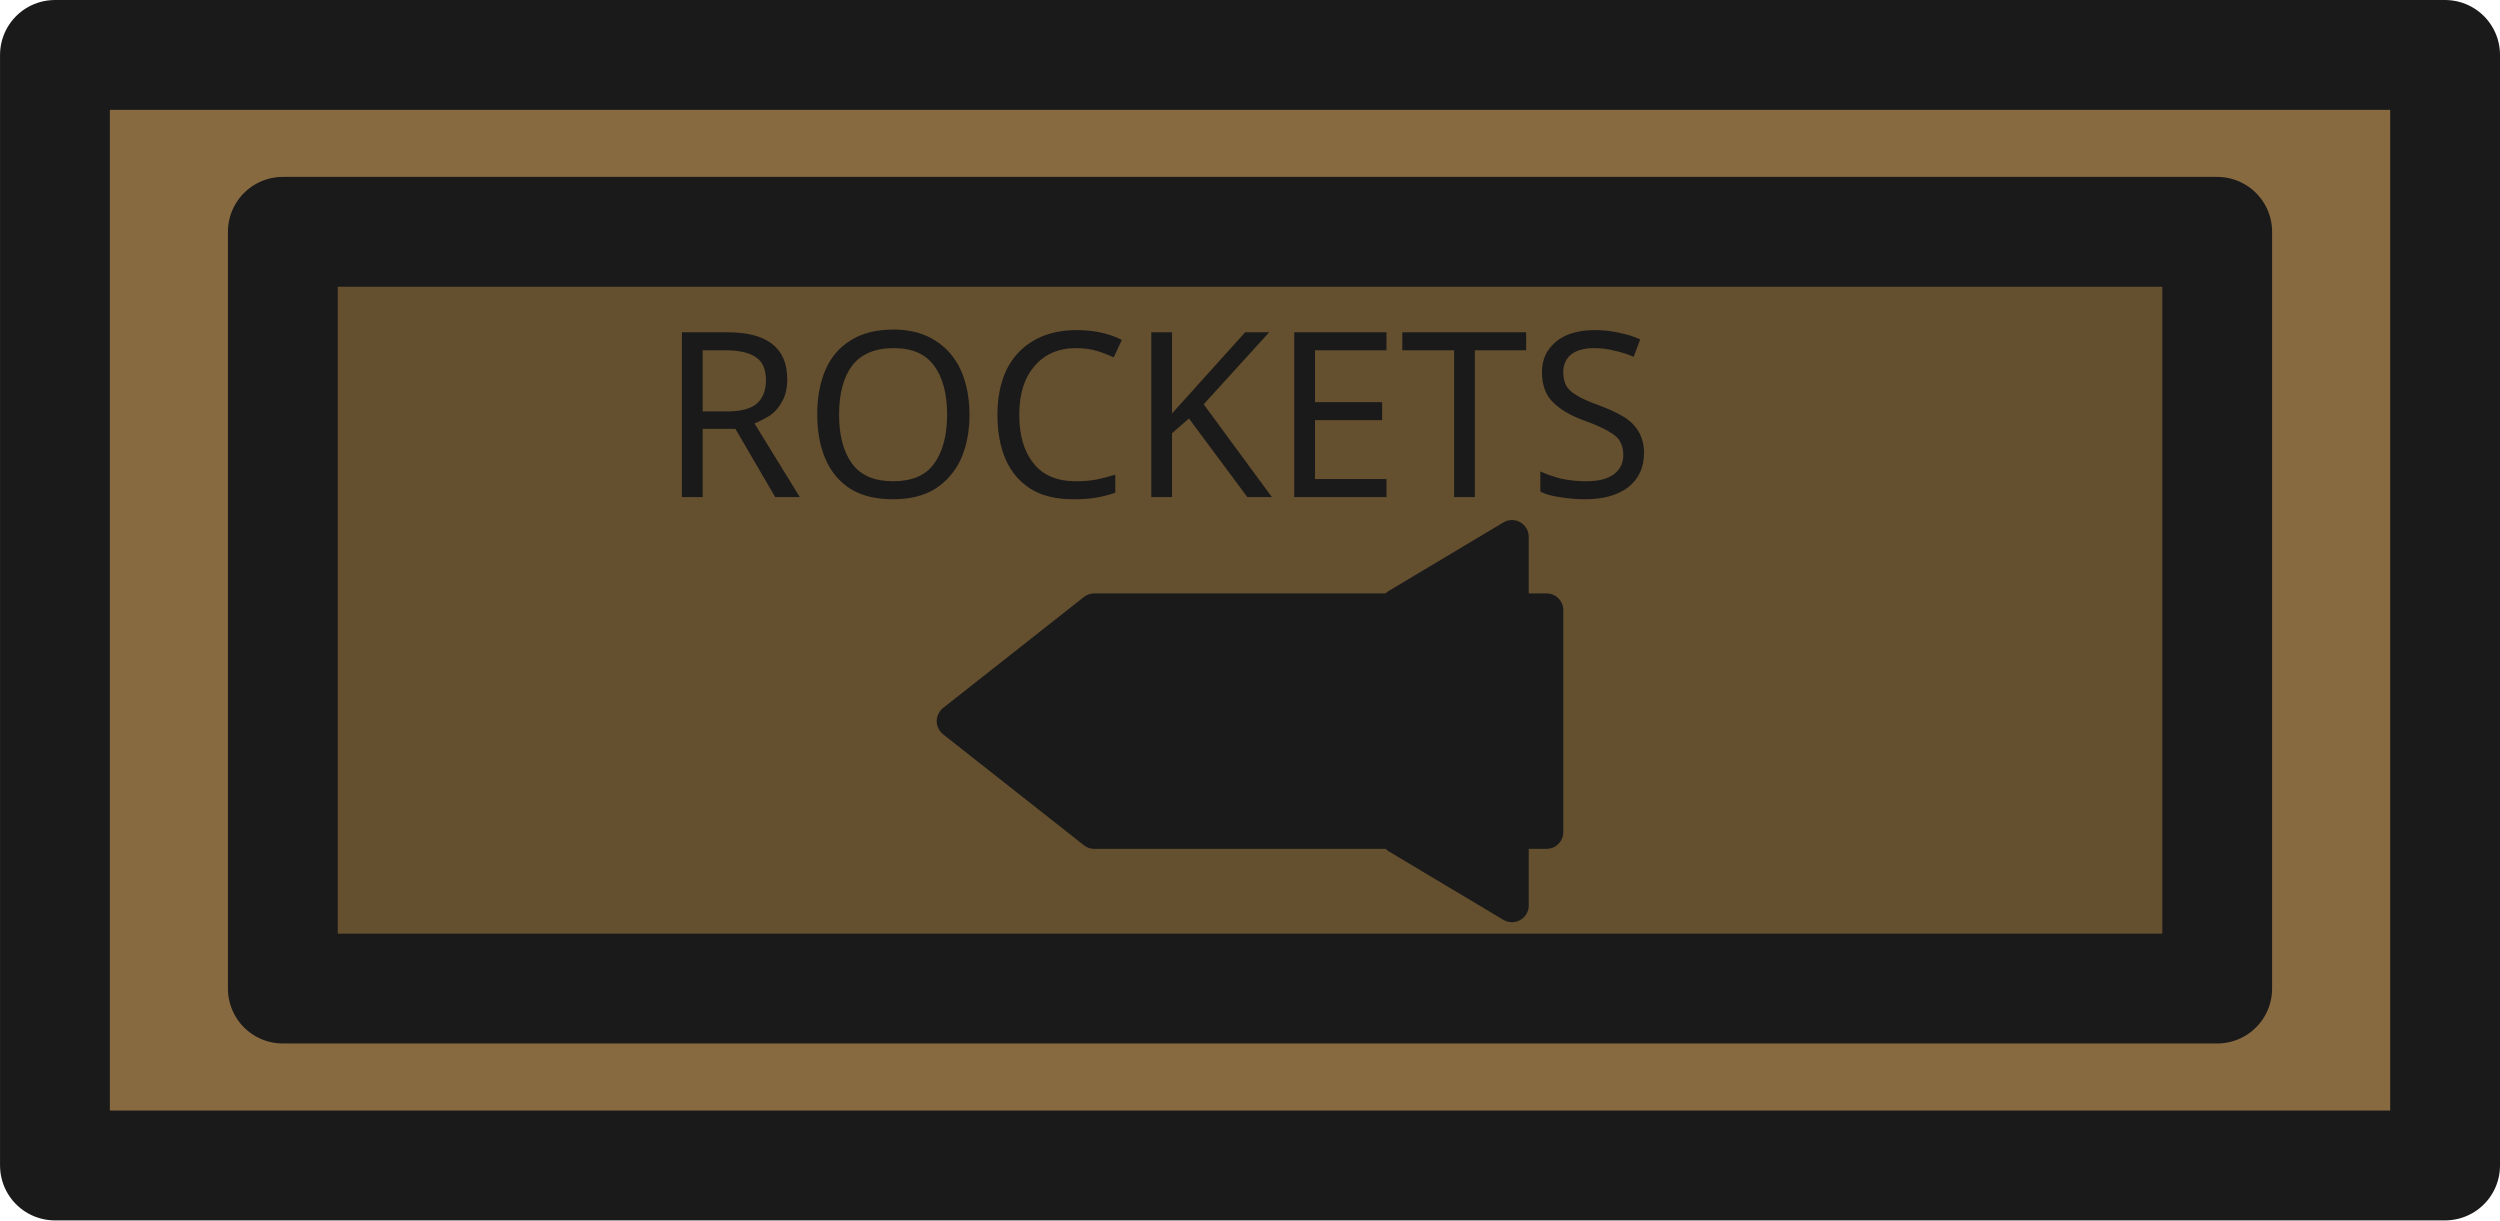
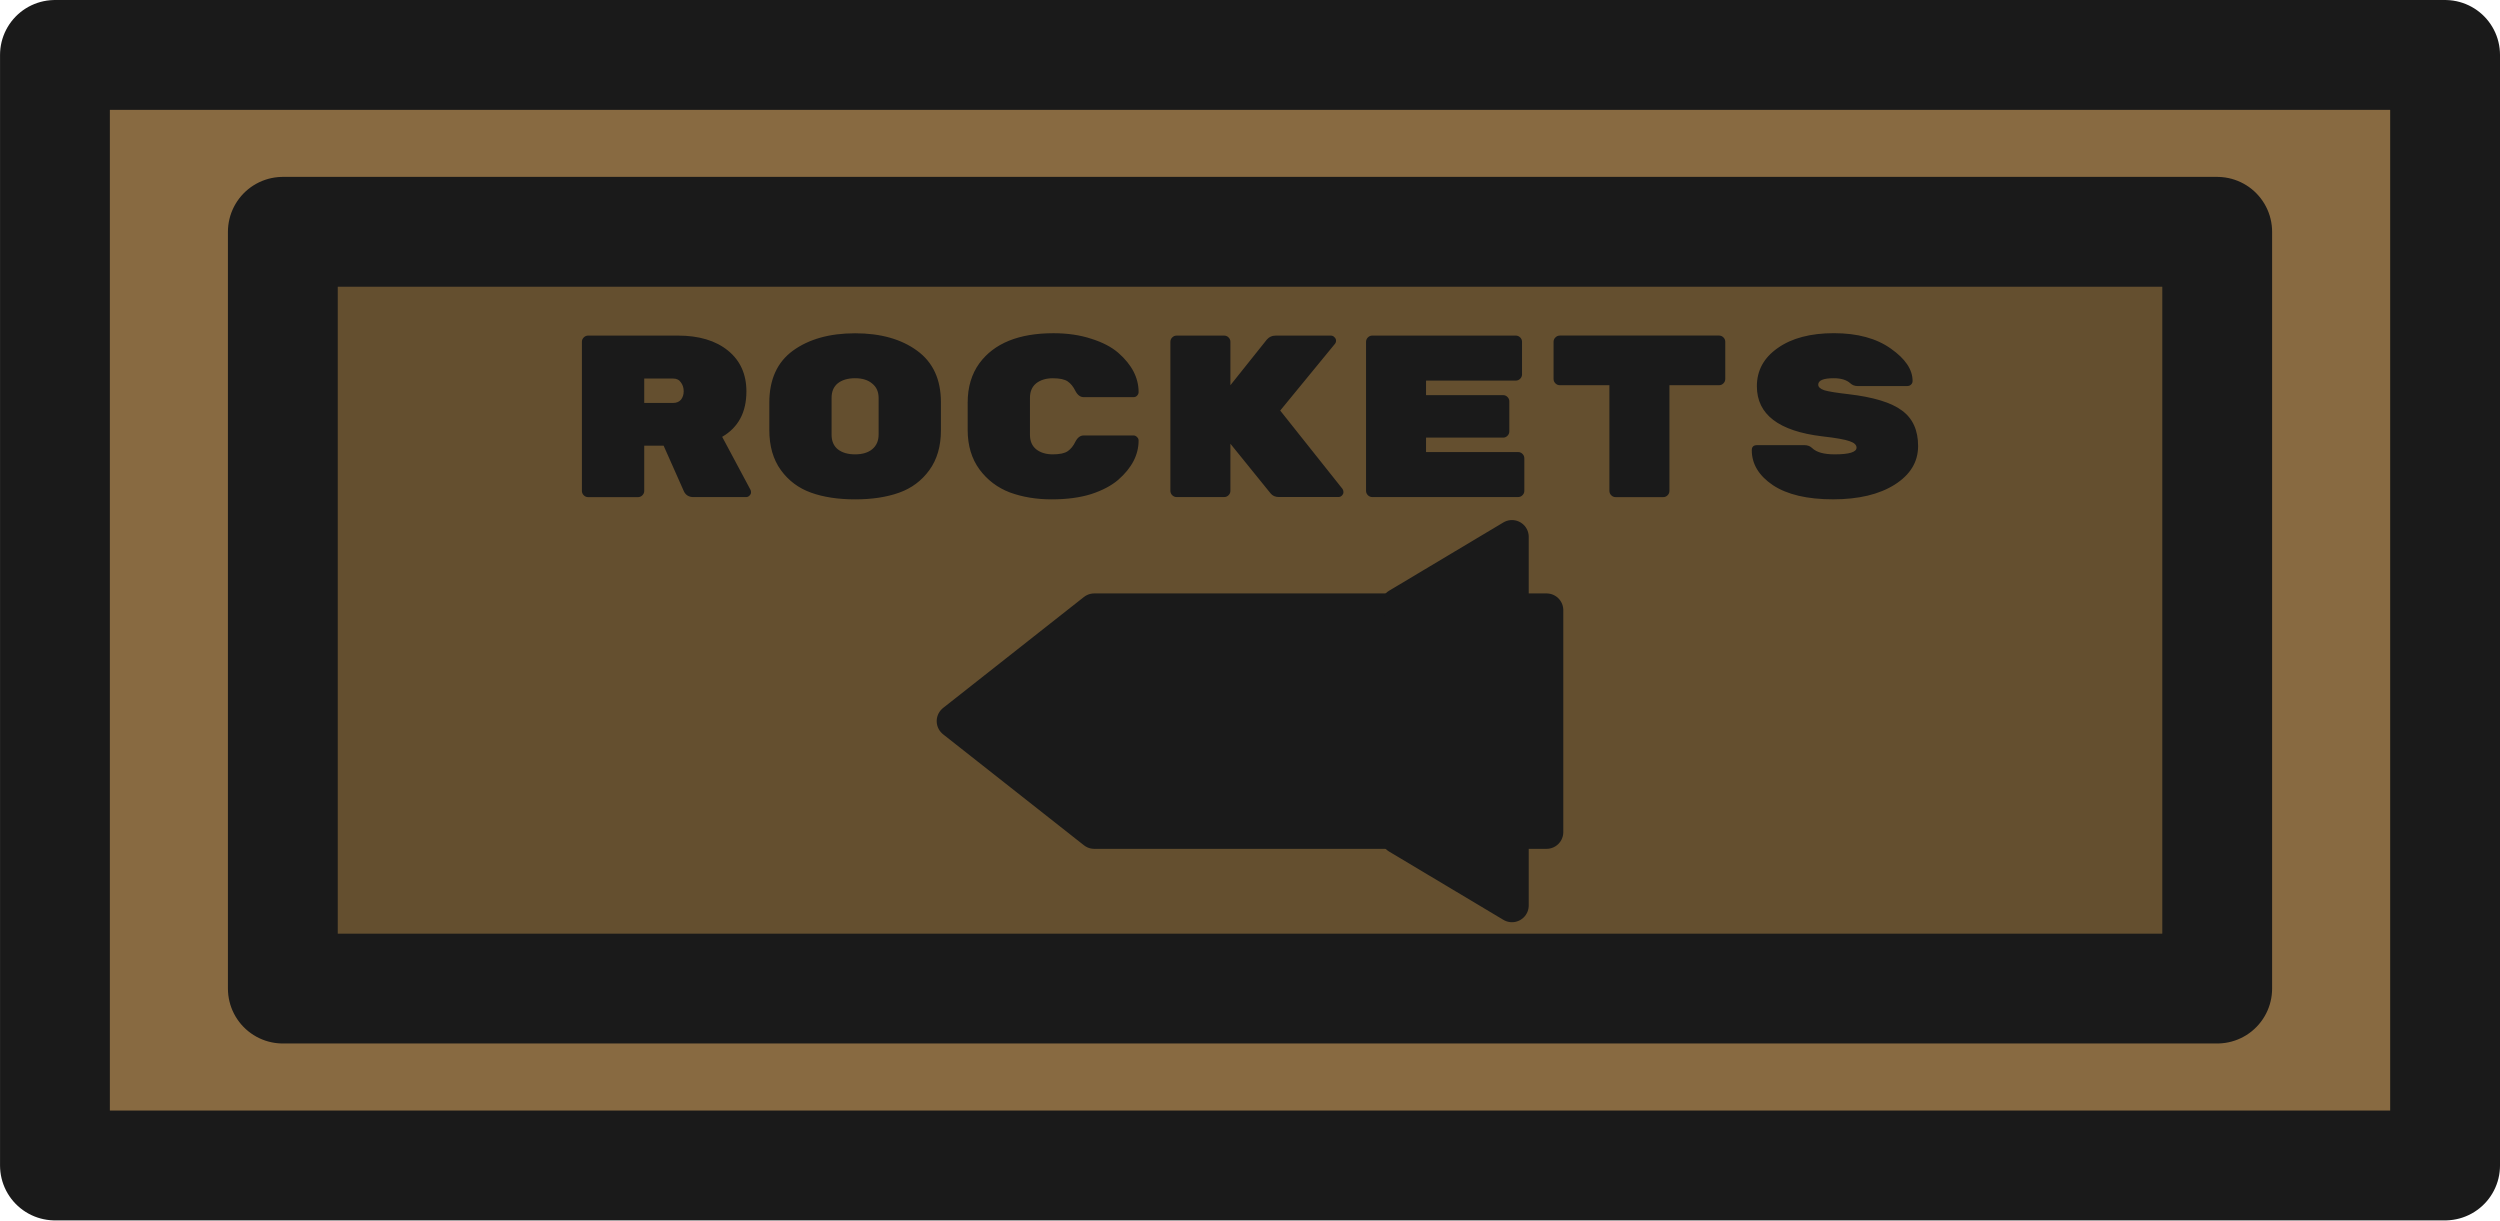
<svg xmlns="http://www.w3.org/2000/svg" width="270.577" height="132.082" viewBox="0 0 71.59 34.947" version="1.1" id="svg8" xml:space="preserve">
  <defs id="defs2">
    <rect x="78.486" y="5.644" width="138.812" height="119.459" id="rect2" />
  </defs>
  <rect style="fill:#886a41;stroke:#1a1a1a;stroke-width:3.145;stroke-linecap:square;stroke-linejoin:round" id="rect1" width="68.445" height="31.802" x="1.573" y="1.573" />
  <rect style="fill:#644f2f;stroke:#1a1a1a;stroke-width:3.145;stroke-linecap:square;stroke-linejoin:round;fill-opacity:1" id="rect6" width="55.393" height="21.671" x="8.099" y="6.638" />
-   <text xml:space="preserve" style="font-size:6.606px;font-family:'Rubik Mono One';-inkscape-font-specification:'Rubik Mono One';text-align:center;text-anchor:middle;fill:#1a1a1a;fill-opacity:1;stroke:none;stroke-width:3.603;stroke-linecap:square;stroke-linejoin:round" x="35.716" y="14.235" id="text1">
-     <tspan id="tspan1" style="fill:#1a1a1a;fill-opacity:1;stroke-width:3.603" x="35.716" y="14.235">ROCKETS</tspan>
-   </text>
+   <path d="m 21.493,14.03 q 0.013,0.026 0.013,0.073 0,0.046 -0.046,0.092 -0.04,0.04 -0.099,0.04 h -1.5 q -0.198,0 -0.277,-0.165 l -0.581,-1.308 h -0.555 v 1.295 q 0,0.073 -0.053,0.126 -0.053,0.053 -0.126,0.053 h -1.427 q -0.073,0 -0.126,-0.053 -0.053,-0.053 -0.053,-0.126 V 9.789 q 0,-0.073 0.053,-0.126 0.053,-0.053 0.126,-0.053 h 2.57 q 0.905,0 1.434,0.429 0.528,0.429 0.528,1.169 0,0.898 -0.694,1.301 z m -3.045,-3.191 v 0.7 h 0.826 q 0.145,0 0.225,-0.092 0.079,-0.099 0.079,-0.244 0,-0.145 -0.079,-0.251 -0.073,-0.112 -0.225,-0.112 z m 8.496,0.68 v 0.806 q 0,0.68 -0.33,1.136 -0.33,0.456 -0.865,0.647 -0.535,0.192 -1.262,0.192 -0.727,0 -1.262,-0.192 -0.535,-0.192 -0.865,-0.647 -0.33,-0.456 -0.33,-1.149 v -0.78 q 0,-0.998 0.68,-1.493 0.687,-0.495 1.777,-0.495 1.09,0 1.77,0.495 0.687,0.495 0.687,1.48 z m -3.131,-0.126 v 1.057 q 0,0.271 0.178,0.416 0.185,0.145 0.495,0.145 0.31,0 0.489,-0.145 0.185,-0.152 0.185,-0.423 v -1.044 q 0,-0.271 -0.185,-0.416 -0.178,-0.152 -0.489,-0.152 -0.31,0 -0.495,0.145 -0.178,0.145 -0.178,0.416 z m 5.681,0 v 1.057 q 0,0.271 0.178,0.416 0.185,0.145 0.476,0.145 0.297,0 0.429,-0.092 0.132,-0.092 0.218,-0.271 0.092,-0.178 0.238,-0.178 h 1.427 q 0.059,0 0.099,0.046 0.046,0.04 0.046,0.099 0,0.614 -0.581,1.123 -0.291,0.251 -0.773,0.41 -0.482,0.152 -1.136,0.152 -0.654,0 -1.196,-0.198 -0.535,-0.205 -0.872,-0.661 -0.337,-0.462 -0.337,-1.13 v -0.78 q 0,-0.667 0.337,-1.13 0.634,-0.859 2.121,-0.859 0.601,0 1.083,0.159 0.482,0.152 0.773,0.403 0.581,0.509 0.581,1.123 0,0.059 -0.046,0.106 -0.04,0.04 -0.099,0.04 h -1.427 q -0.145,0 -0.238,-0.178 -0.086,-0.178 -0.218,-0.271 -0.132,-0.092 -0.429,-0.092 -0.291,0 -0.476,0.145 -0.178,0.145 -0.178,0.416 z m 8.951,2.609 q 0.026,0.04 0.026,0.092 0,0.053 -0.046,0.099 -0.04,0.04 -0.099,0.04 H 36.621 q -0.152,0 -0.238,-0.106 l -1.149,-1.42 v 1.348 q 0,0.073 -0.053,0.126 -0.053,0.053 -0.126,0.053 h -1.361 q -0.073,0 -0.126,-0.053 -0.053,-0.053 -0.053,-0.126 V 9.789 q 0,-0.073 0.053,-0.126 0.053,-0.053 0.126,-0.053 H 35.055 q 0.073,0 0.126,0.053 0.053,0.053 0.053,0.126 v 1.242 l 1.044,-1.308 q 0.099,-0.112 0.244,-0.112 h 1.592 q 0.059,0 0.099,0.046 0.046,0.04 0.046,0.099 0,0.053 -0.033,0.092 l -1.566,1.909 z m 2.391,-1.057 h 2.636 q 0.073,0 0.126,0.053 0.053,0.053 0.053,0.126 v 0.931 q 0,0.073 -0.053,0.126 -0.053,0.053 -0.126,0.053 h -4.175 q -0.073,0 -0.126,-0.053 -0.053,-0.053 -0.053,-0.126 V 9.789 q 0,-0.073 0.053,-0.126 0.053,-0.053 0.126,-0.053 h 4.109 q 0.073,0 0.126,0.053 0.053,0.053 0.053,0.126 v 0.931 q 0,0.073 -0.053,0.126 -0.053,0.053 -0.126,0.053 h -2.57 v 0.416 h 2.206 q 0.073,0 0.126,0.053 0.053,0.053 0.053,0.126 v 0.859 q 0,0.073 -0.053,0.126 -0.053,0.053 -0.126,0.053 h -2.206 z m 3.832,-3.336 h 4.558 q 0.073,0 0.126,0.053 0.053,0.053 0.053,0.126 v 1.064 q 0,0.073 -0.053,0.126 -0.053,0.053 -0.126,0.053 h -1.42 v 3.026 q 0,0.073 -0.053,0.126 -0.053,0.053 -0.126,0.053 h -1.361 q -0.073,0 -0.126,-0.053 -0.053,-0.053 -0.053,-0.126 v -3.026 h -1.42 q -0.073,0 -0.126,-0.053 -0.053,-0.053 -0.053,-0.126 V 9.789 q 0,-0.073 0.053,-0.126 0.053,-0.053 0.126,-0.053 z m 8.258,1.678 q 1.083,0.126 1.539,0.469 0.462,0.337 0.462,1.017 0,0.68 -0.667,1.103 -0.667,0.423 -1.77,0.423 -1.103,0 -1.718,-0.403 -0.608,-0.41 -0.608,-1.004 0,-0.145 0.152,-0.145 h 1.354 q 0.139,0 0.225,0.086 0.185,0.178 0.641,0.178 0.628,0 0.628,-0.192 0,-0.119 -0.198,-0.185 -0.198,-0.073 -0.786,-0.139 -1.87,-0.225 -1.87,-1.434 0,-0.68 0.601,-1.097 0.601,-0.423 1.605,-0.423 1.011,0 1.632,0.443 0.621,0.436 0.621,0.925 0,0.066 -0.046,0.106 -0.04,0.04 -0.112,0.04 h -1.42 q -0.119,0 -0.205,-0.079 -0.159,-0.145 -0.476,-0.145 -0.443,0 -0.443,0.185 0,0.099 0.172,0.159 0.172,0.053 0.687,0.112 z" id="text1" style="font-size:6.606px;font-family:'Rubik Mono One';-inkscape-font-specification:'Rubik Mono One';text-align:center;text-anchor:middle;fill:#1a1a1a;stroke-width:3.603;stroke-linecap:square;stroke-linejoin:round" aria-label="ROCKETS" />
  <text xml:space="preserve" transform="matrix(0.2645834,0,0,0.2645834,-25.31599,-6.363937)" id="text2" style="font-size:14.667px;font-family:'Rubik Mono One';-inkscape-font-specification:'Rubik Mono One';text-align:center;white-space:pre;shape-inside:url(#rect2);display:inline;fill:none;stroke:none;stroke-width:8;stroke-linecap:square;stroke-linejoin:round" />
  <g id="g6" transform="rotate(-90,31.23611,35.01866)">
    <g id="g7" transform="matrix(0.4533781,0,0,0.4533781,39.84638,30.60582)" style="fill:#1a1a1a;fill-opacity:1">
      <path id="rect40" style="fill:#1a1a1a;stroke:#1a1a1a;stroke-width:2.117;stroke-linejoin:round;fill-opacity:1" d="M 5.692,38.519 V 9.952 L 12.7,1.058 19.708,9.952 V 38.519 Z" />
      <path style="fill:#1a1a1a;fill-opacity:1;stroke:#1a1a1a;stroke-width:2.117;stroke-linecap:butt;stroke-linejoin:round;stroke-dasharray:none;stroke-opacity:1;paint-order:normal" d="M 5.371,36.335 H 1.058 l 4.312,-7.217 z" id="path41" />
      <path style="fill:#1a1a1a;fill-opacity:1;stroke:#1a1a1a;stroke-width:2.117;stroke-linecap:butt;stroke-linejoin:round;stroke-dasharray:none;stroke-opacity:1;paint-order:normal" d="m 20.029,36.335 h 4.312 l -4.312,-7.217 z" id="path42" />
    </g>
  </g>
</svg>
